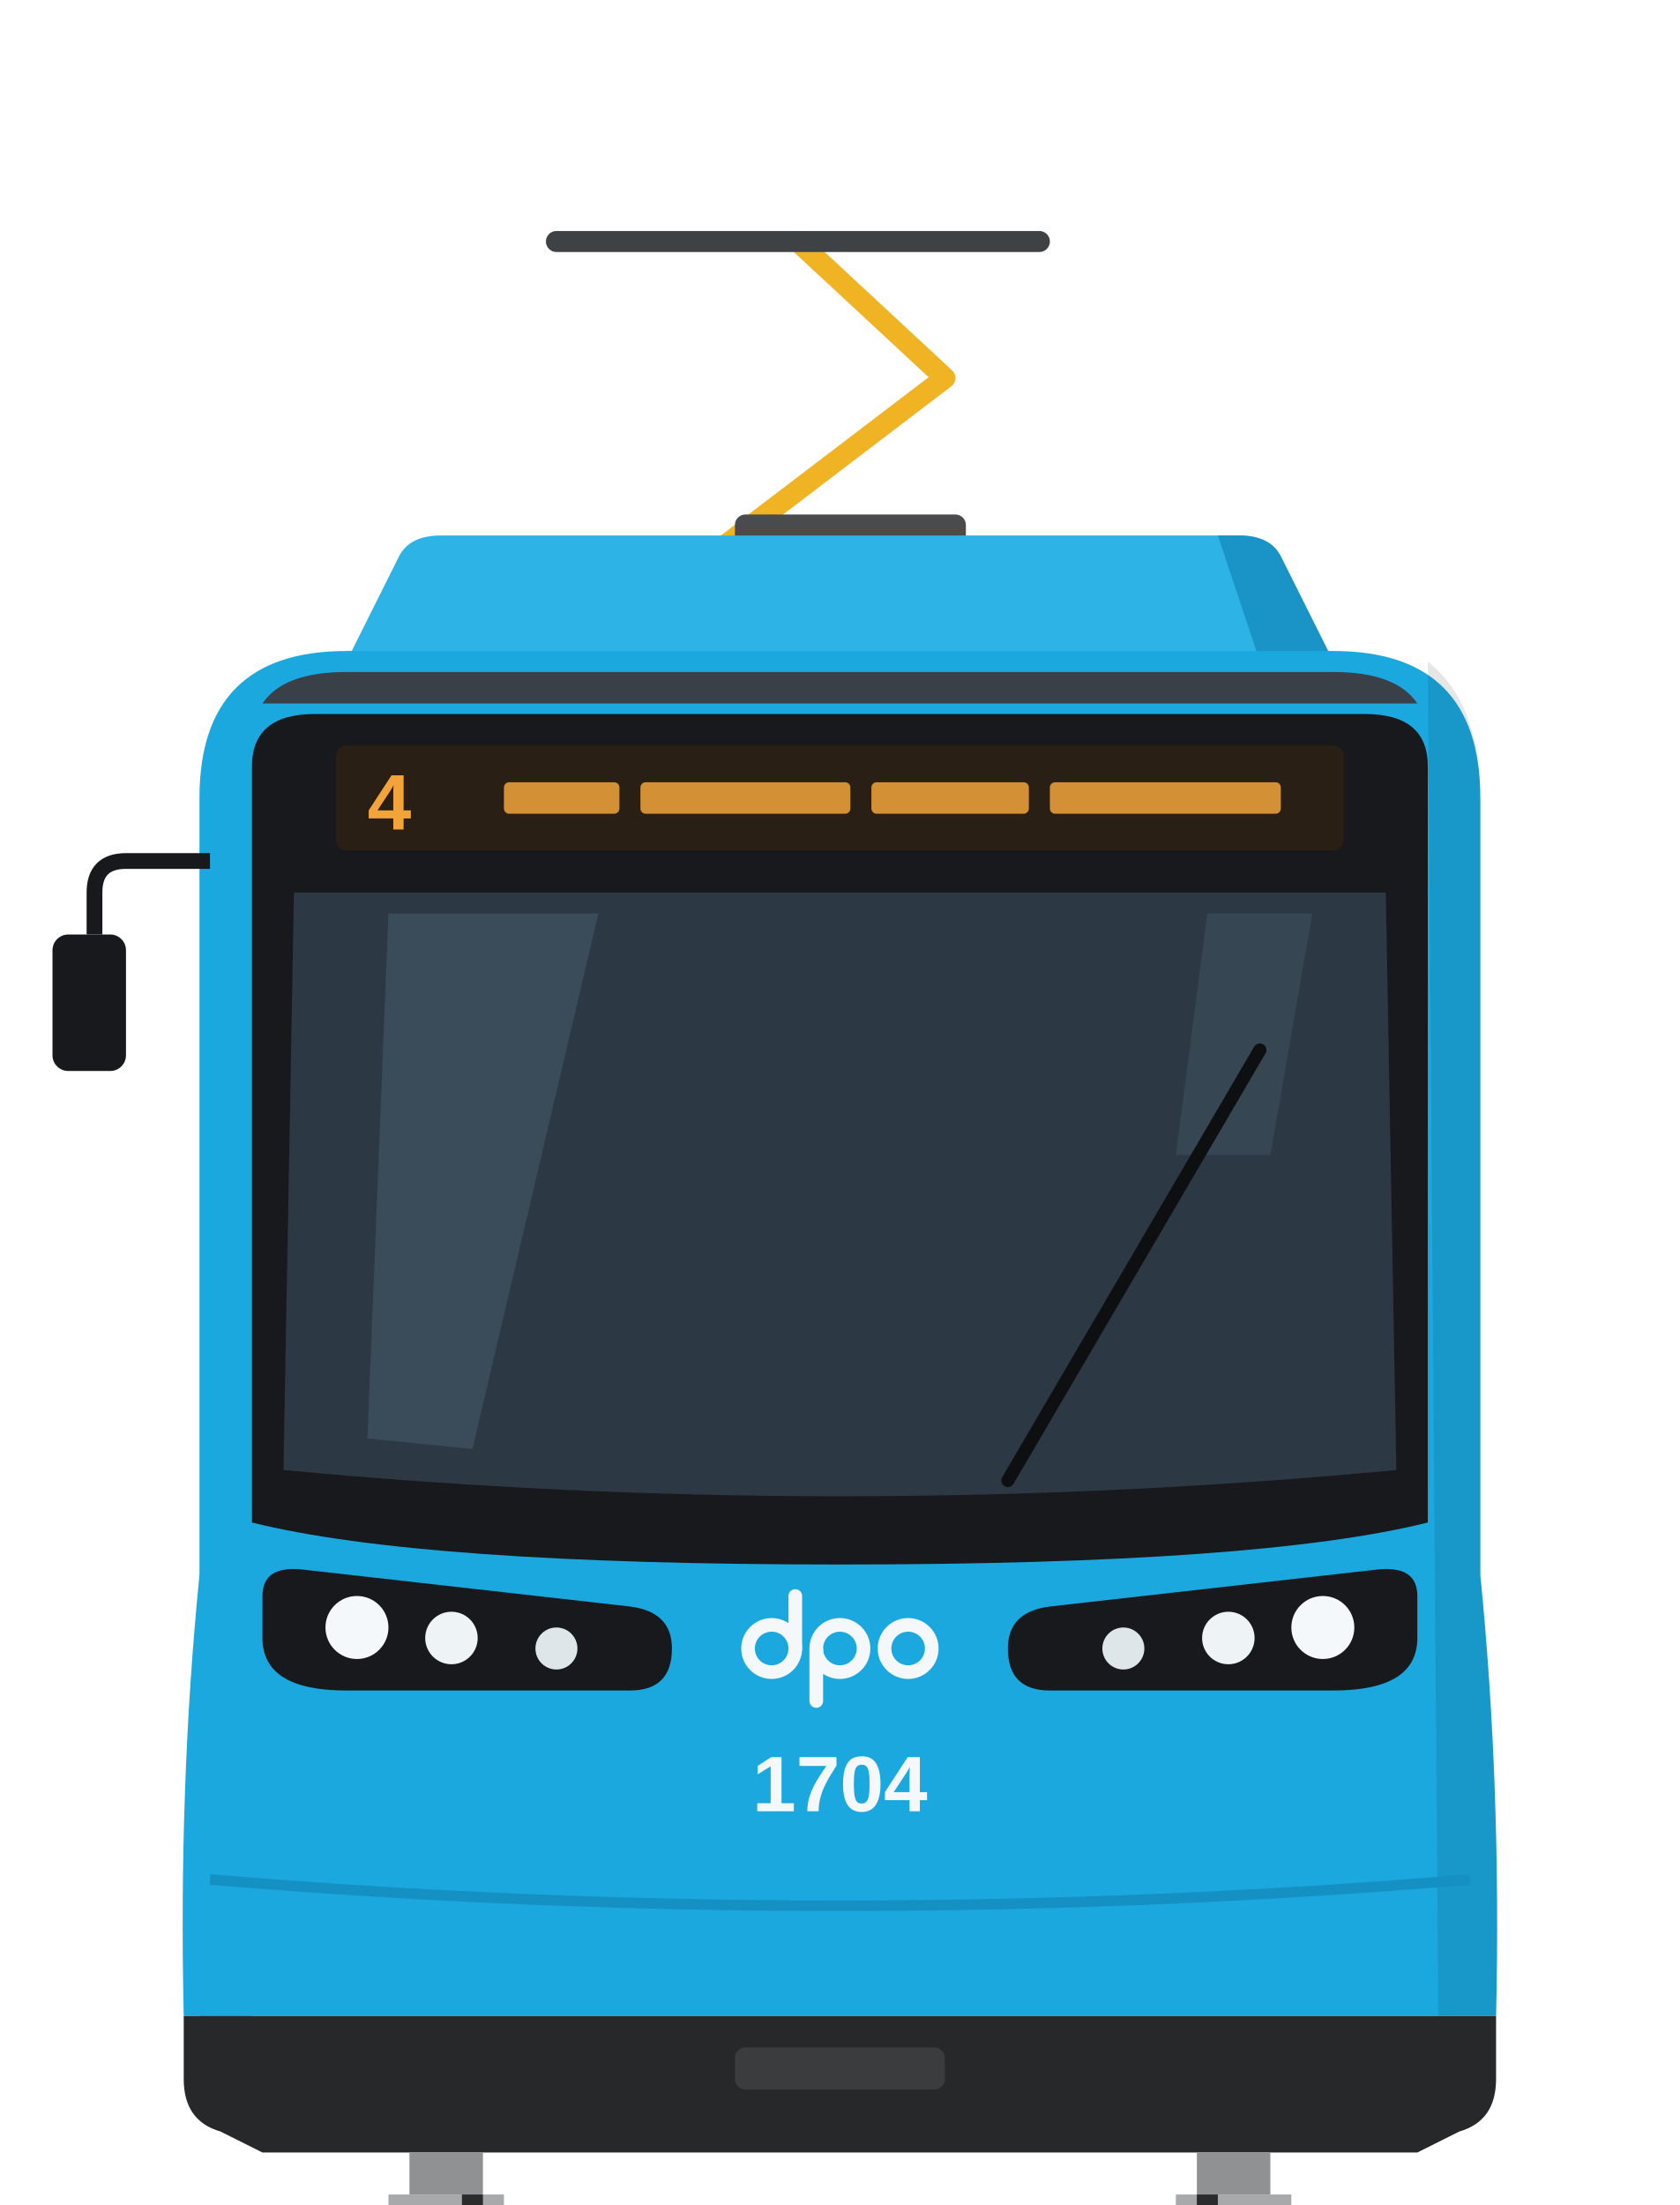
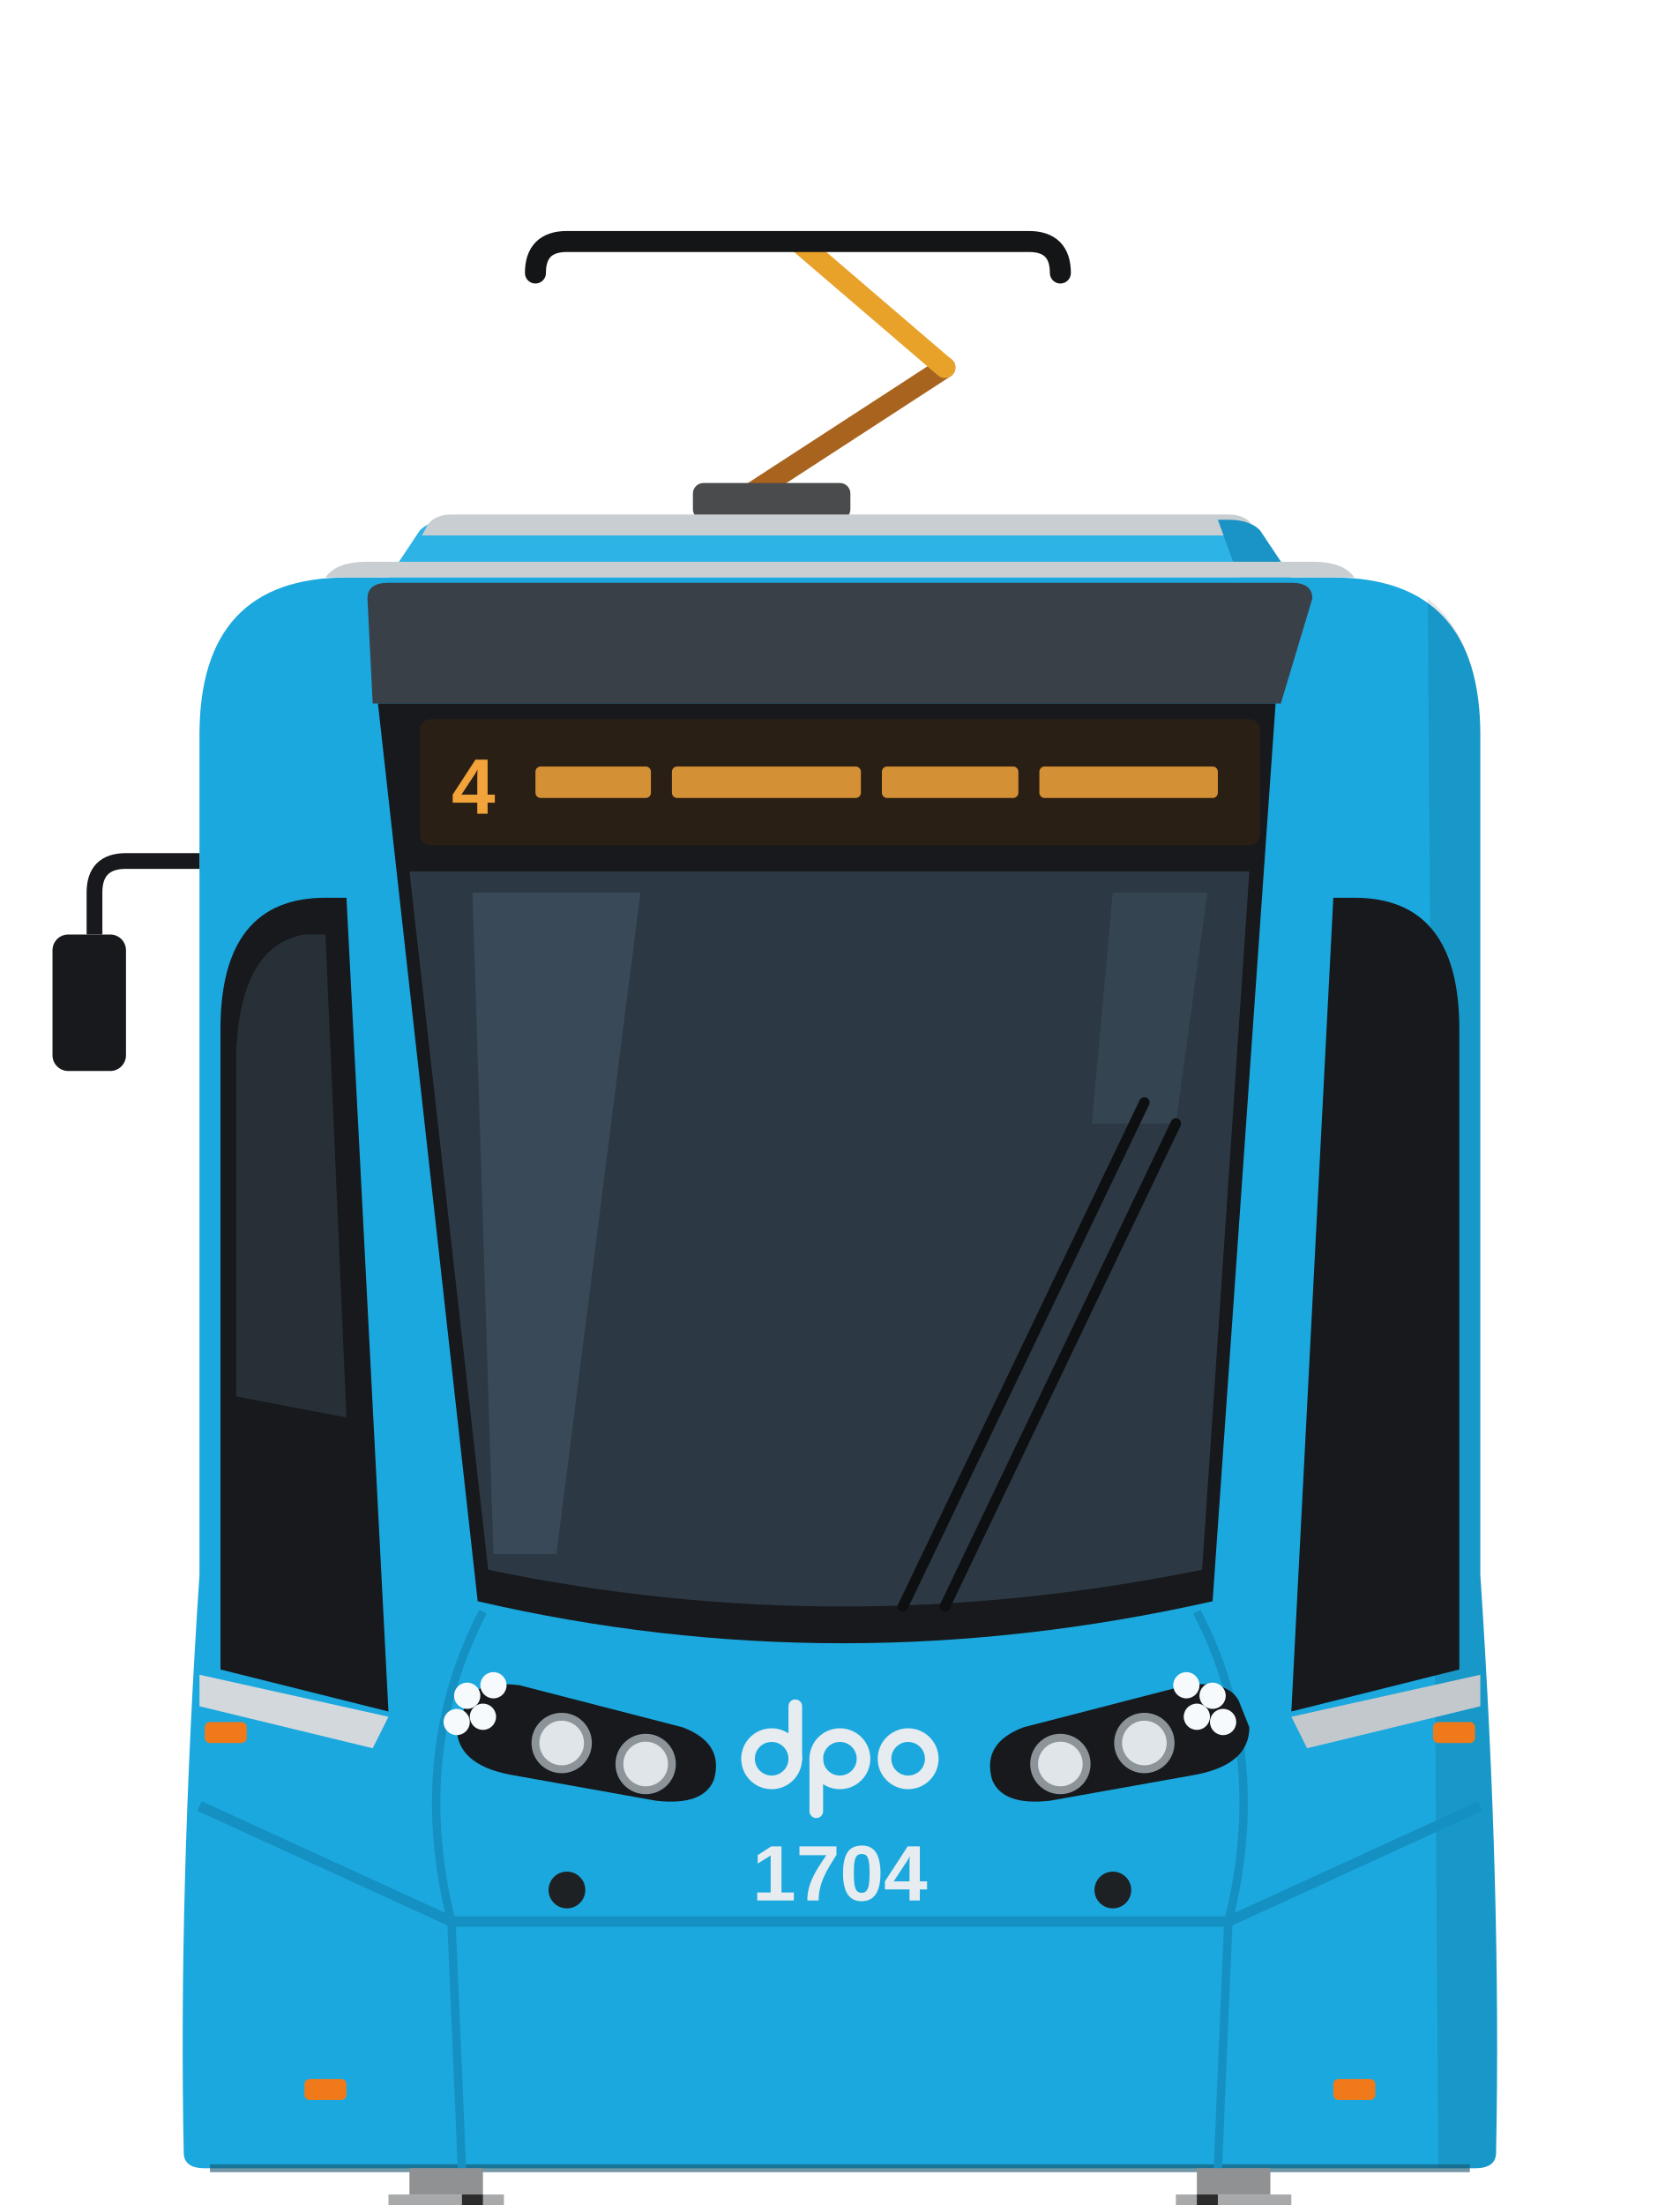
<svg xmlns="http://www.w3.org/2000/svg" viewBox="0 0 320 420">
-   <g stroke="#f0b323" stroke-width="4" fill="none" stroke-linecap="round" stroke-linejoin="round">
-     <path d="M138 104 L180 72 L152 46" />
+   <g fill="none" stroke-width="4" stroke-linecap="round" stroke-linejoin="round">
+     <path d="M140 96 L180 70" stroke="#a8641f" />
+     <path d="M180 70 L152 46" stroke="#e8a22a" />
  </g>
-   <path d="M106 46 H198" stroke="#3f4245" stroke-width="4" stroke-linecap="round" />
-   <rect x="140" y="98" width="44" height="8" rx="2" fill="#4a4b4c" />
-   <path d="M66 126 L76 106 Q78 102 84 102 H236 Q242 102 244 106 L254 126 Z" fill="#2db3e6" />
-   <path d="M232 102 H236 Q242 102 244 106 L254 126 H240 Z" fill="#1a93c6" />
-   <path d="M38 384 V152 Q38 124 66 124 H254 Q282 124 282 152 V300 Q286 340 285 384 Z" fill="#1ba8de" />
-   <path d="M38 300 Q34 340 35 384 H48 V300 Z" fill="#1ba8de" />
-   <path d="M272 126 Q282 134 282 152 V300 Q286 340 285 384 H274 Z" fill="#000" opacity=".1" />
-   <path d="M50 134 Q54 128 66 128 H254 Q266 128 270 134 Z" fill="#3a4047" />
-   <path d="M48 290 V146 Q48 136 60 136 H260 Q272 136 272 146 V290 Q240 298 160 298 Q80 298 48 290 Z" fill="#17191c" />
-   <rect x="64" y="142" width="192" height="20" rx="2" fill="#2a1f14" />
-   <text x="70" y="158" font-family="Arial, sans-serif" font-size="15" font-weight="bold" fill="#f2a33a">4</text>
+   <path d="M102 52 Q102 46 108 46 H196 Q202 46 202 52" stroke="#141516" stroke-width="4" fill="none" stroke-linecap="round" />
+   <rect x="132" y="92" width="30" height="7" rx="2" fill="#4a4b4c" />
+   <path d="M74 110 L80 101 Q82 99 86 99 H234 Q238 99 240 101 L246 110 Z" fill="#2db3e6" />
+   <path d="M82 101 Q83 99 86 99 H234 Q237 99 238 101 Z" fill="#c9ced2" stroke="#c9ced2" stroke-width="2" />
+   <path d="M232 99 H234 Q238 99 240 101 L246 110 H236 Z" fill="#1a93c6" />
+   <path d="M35 410 Q34 360 38 300 V140 Q38 110 66 110 H254 Q282 110 282 140 V300 Q286 360 285 410 Q285 413 281 413 H39 Q35 413 35 410 Z" fill="#1ba8de" />
+   <path d="M272 114 Q282 122 282 140 V300 Q286 360 285 410 Q285 413 281 413 H274 Z" fill="#000" opacity=".1" />
+   <path d="M40 413 H280" stroke="#14526b" stroke-width="1.5" opacity=".6" />
+   <path d="M62 110 Q64 107 70 107 H250 Q256 107 258 110 Z" fill="#c9ced2" />
+   <path d="M71 134 L70 114 Q70 111 74 111 H246 Q250 111 250 114 L244 134 Z" fill="#3a4047" />
+   <path d="M72 134 H243 L231 305 Q160 321 91 305 Z" fill="#17191c" />
+   <path d="M42 196 Q42 171 62 171 H66 L74 326 L42 318 Z" fill="#17191c" />
+   <path d="M278 196 Q278 171 258 171 H254 L246 326 L278 318 Z" fill="#17191c" />
+   <path d="M45 200 Q46 180 58 178 L62 178 L66 270 L45 266 Z" fill="#46596a" opacity=".35" />
+   <path d="M38 319 L74 327 L71 333 L38 325 Z" fill="#d3d8dc" />
+   <path d="M282 319 L246 327 L249 333 L282 325 Z" fill="#c3c8cc" />
+   <g fill="#f07a1a">
+     <rect x="39" y="328" width="8" height="4" rx="1" />
+     <rect x="273" y="328" width="8" height="4" rx="1" />
+     <rect x="58" y="396" width="8" height="4" rx="1" />
+     <rect x="254" y="396" width="8" height="4" rx="1" />
+   </g>
+   <rect x="80" y="137" width="160" height="24" rx="2" fill="#2a1f14" />
+   <text x="86" y="155" font-family="Arial, sans-serif" font-size="15" font-weight="bold" fill="#f2a33a">4</text>
  <g fill="#f2a33a" opacity=".85">
-     <rect x="96" y="149" width="22" height="6" rx="1" />
-     <rect x="122" y="149" width="40" height="6" rx="1" />
-     <rect x="166" y="149" width="30" height="6" rx="1" />
-     <rect x="200" y="149" width="44" height="6" rx="1" />
+     <rect x="102" y="146" width="22" height="6" rx="1" />
+     <rect x="128" y="146" width="36" height="6" rx="1" />
+     <rect x="168" y="146" width="26" height="6" rx="1" />
+     <rect x="198" y="146" width="34" height="6" rx="1" />
  </g>
-   <path d="M56 170 H264 L266 280 Q160 290 54 280 Z" fill="#2c3944" />
-   <path d="M74 174 L114 174 L90 276 L70 274 Z" fill="#46596a" opacity=".55" />
-   <path d="M230 174 L250 174 L242 220 L224 220 Z" fill="#46596a" opacity=".4" />
-   <path d="M192 282 L240 200" stroke="#0e0f10" stroke-width="2.5" stroke-linecap="round" />
-   <path d="M50 304 Q50 298 58 299 L120 306 Q128 307 128 314 Q128 322 120 322 H66 Q50 322 50 312 Z" fill="#17191c" />
-   <circle cx="68" cy="310" r="6" fill="#f4f8fa" />
-   <circle cx="86" cy="312" r="5" fill="#eef4f6" />
-   <circle cx="106" cy="314" r="4" fill="#dfe6ea" />
-   <path d="M270 304 Q270 298 262 299 L200 306 Q192 307 192 314 Q192 322 200 322 H254 Q270 322 270 312 Z" fill="#17191c" />
-   <circle cx="252" cy="310" r="6" fill="#f4f8fa" />
-   <circle cx="234" cy="312" r="5" fill="#eef4f6" />
-   <circle cx="214" cy="314" r="4" fill="#dfe6ea" />
-   <g fill="none" stroke="#f4f8fa" stroke-width="2.6" stroke-linecap="round">
-     <circle cx="147" cy="314" r="4.5" />
-     <path d="M151.5 314 V304" />
-     <circle cx="160" cy="314" r="4.5" />
-     <path d="M155.5 314 V324" />
-     <circle cx="173" cy="314" r="4.5" />
+   <path d="M78 166 H238 L229 299 Q160 313 93 299 Z" fill="#2c3944" />
+   <path d="M90 170 L122 170 L106 296 L94 296 Z" fill="#46596a" opacity=".5" />
+   <path d="M212 170 L230 170 L224 214 L208 214 Z" fill="#46596a" opacity=".35" />
+   <g stroke="#0e0f10" stroke-width="2" stroke-linecap="round">
+     <path d="M172 306 L218 210" />
+     <path d="M180 306 L224 214" />
  </g>
-   <text x="160" y="345" text-anchor="middle" font-family="Arial, sans-serif" font-size="15" font-weight="bold" fill="#f4f8fa">1704</text>
-   <path d="M40 358 Q160 368 280 358" stroke="#1590c2" stroke-width="2" fill="none" />
-   <path d="M40 164 H24 Q18 164 18 170 V178" stroke="#17191c" stroke-width="3" fill="none" />
+   <g stroke="#1590c2" stroke-width="1.6" fill="none">
+     <path d="M92 307 Q78 334 86 366 L88 413" />
+     <path d="M228 307 Q242 334 234 366 L232 413" />
+   </g>
+   <g>
+     <path d="M89 324 Q91 320 99 321 L130 329 Q138 332 136 339 Q134 344 125 343 L97 338 Q87 336 87 329 Z" fill="#17191c" />
+     <g fill="#f6fafc">
+       <circle cx="89" cy="323" r="2.5" />
+       <circle cx="94" cy="321" r="2.5" />
+       <circle cx="92" cy="327" r="2.5" />
+       <circle cx="87" cy="328" r="2.5" />
+     </g>
+     <circle cx="107" cy="332" r="5" fill="#dfe5e8" stroke="#8d9499" stroke-width="1.5" />
+     <circle cx="123" cy="336" r="5" fill="#dfe5e8" stroke="#8d9499" stroke-width="1.5" />
+   </g>
+   <path d="M236 324 Q234 320 226 321 L195 329 Q187 332 189 339 Q191 344 200 343 L228 338 Q238 336 238 329 Z" fill="#17191c" />
+   <g fill="#f6fafc">
+     <circle cx="231" cy="323" r="2.5" />
+     <circle cx="226" cy="321" r="2.5" />
+     <circle cx="228" cy="327" r="2.5" />
+     <circle cx="233" cy="328" r="2.5" />
+   </g>
+   <circle cx="218" cy="332" r="5" fill="#dfe5e8" stroke="#8d9499" stroke-width="1.5" />
+   <circle cx="202" cy="336" r="5" fill="#dfe5e8" stroke="#8d9499" stroke-width="1.5" />
+   <g fill="none" stroke="#e6ecef" stroke-width="2.6" stroke-linecap="round">
+     <circle cx="147" cy="335" r="4.5" />
+     <path d="M151.5 335 V325" />
+     <circle cx="160" cy="335" r="4.5" />
+     <path d="M155.5 335 V345" />
+     <circle cx="173" cy="335" r="4.5" />
+   </g>
+   <text x="160" y="362" text-anchor="middle" font-family="Arial, sans-serif" font-size="15" font-weight="bold" fill="#e6ecef">1704</text>
+   <circle cx="108" cy="360" r="3.5" fill="#1e2124" />
+   <circle cx="212" cy="360" r="3.5" fill="#1e2124" />
+   <path d="M38 344 L86 366 H234 L282 344" stroke="#1590c2" stroke-width="2" fill="none" stroke-linejoin="round" />
+   <path d="M38 164 H24 Q18 164 18 170 V178" stroke="#17191c" stroke-width="3" fill="none" />
  <rect x="10" y="178" width="14" height="26" rx="3" fill="#17191c" />
-   <path d="M35 384 H285 V396 Q285 404 278 406 L270 410 H50 L42 406 Q35 404 35 396 Z" fill="#26282a" />
-   <rect x="140" y="390" width="40" height="8" rx="2" fill="#3a3c3e" />
-   <rect x="78" y="410" width="14" height="8" fill="#8f9193" />
-   <rect x="228" y="410" width="14" height="8" fill="#8f9193" />
+   <rect x="78" y="413" width="14" height="5" fill="#8f9193" />
+   <rect x="228" y="413" width="14" height="5" fill="#8f9193" />
  <rect x="74" y="418" width="22" height="2" fill="#a7a9ab" />
  <rect x="88" y="418" width="4" height="2" fill="#2a2b2a" />
  <rect x="224" y="418" width="22" height="2" fill="#a7a9ab" />
  <rect x="228" y="418" width="4" height="2" fill="#2a2b2a" />
</svg>
